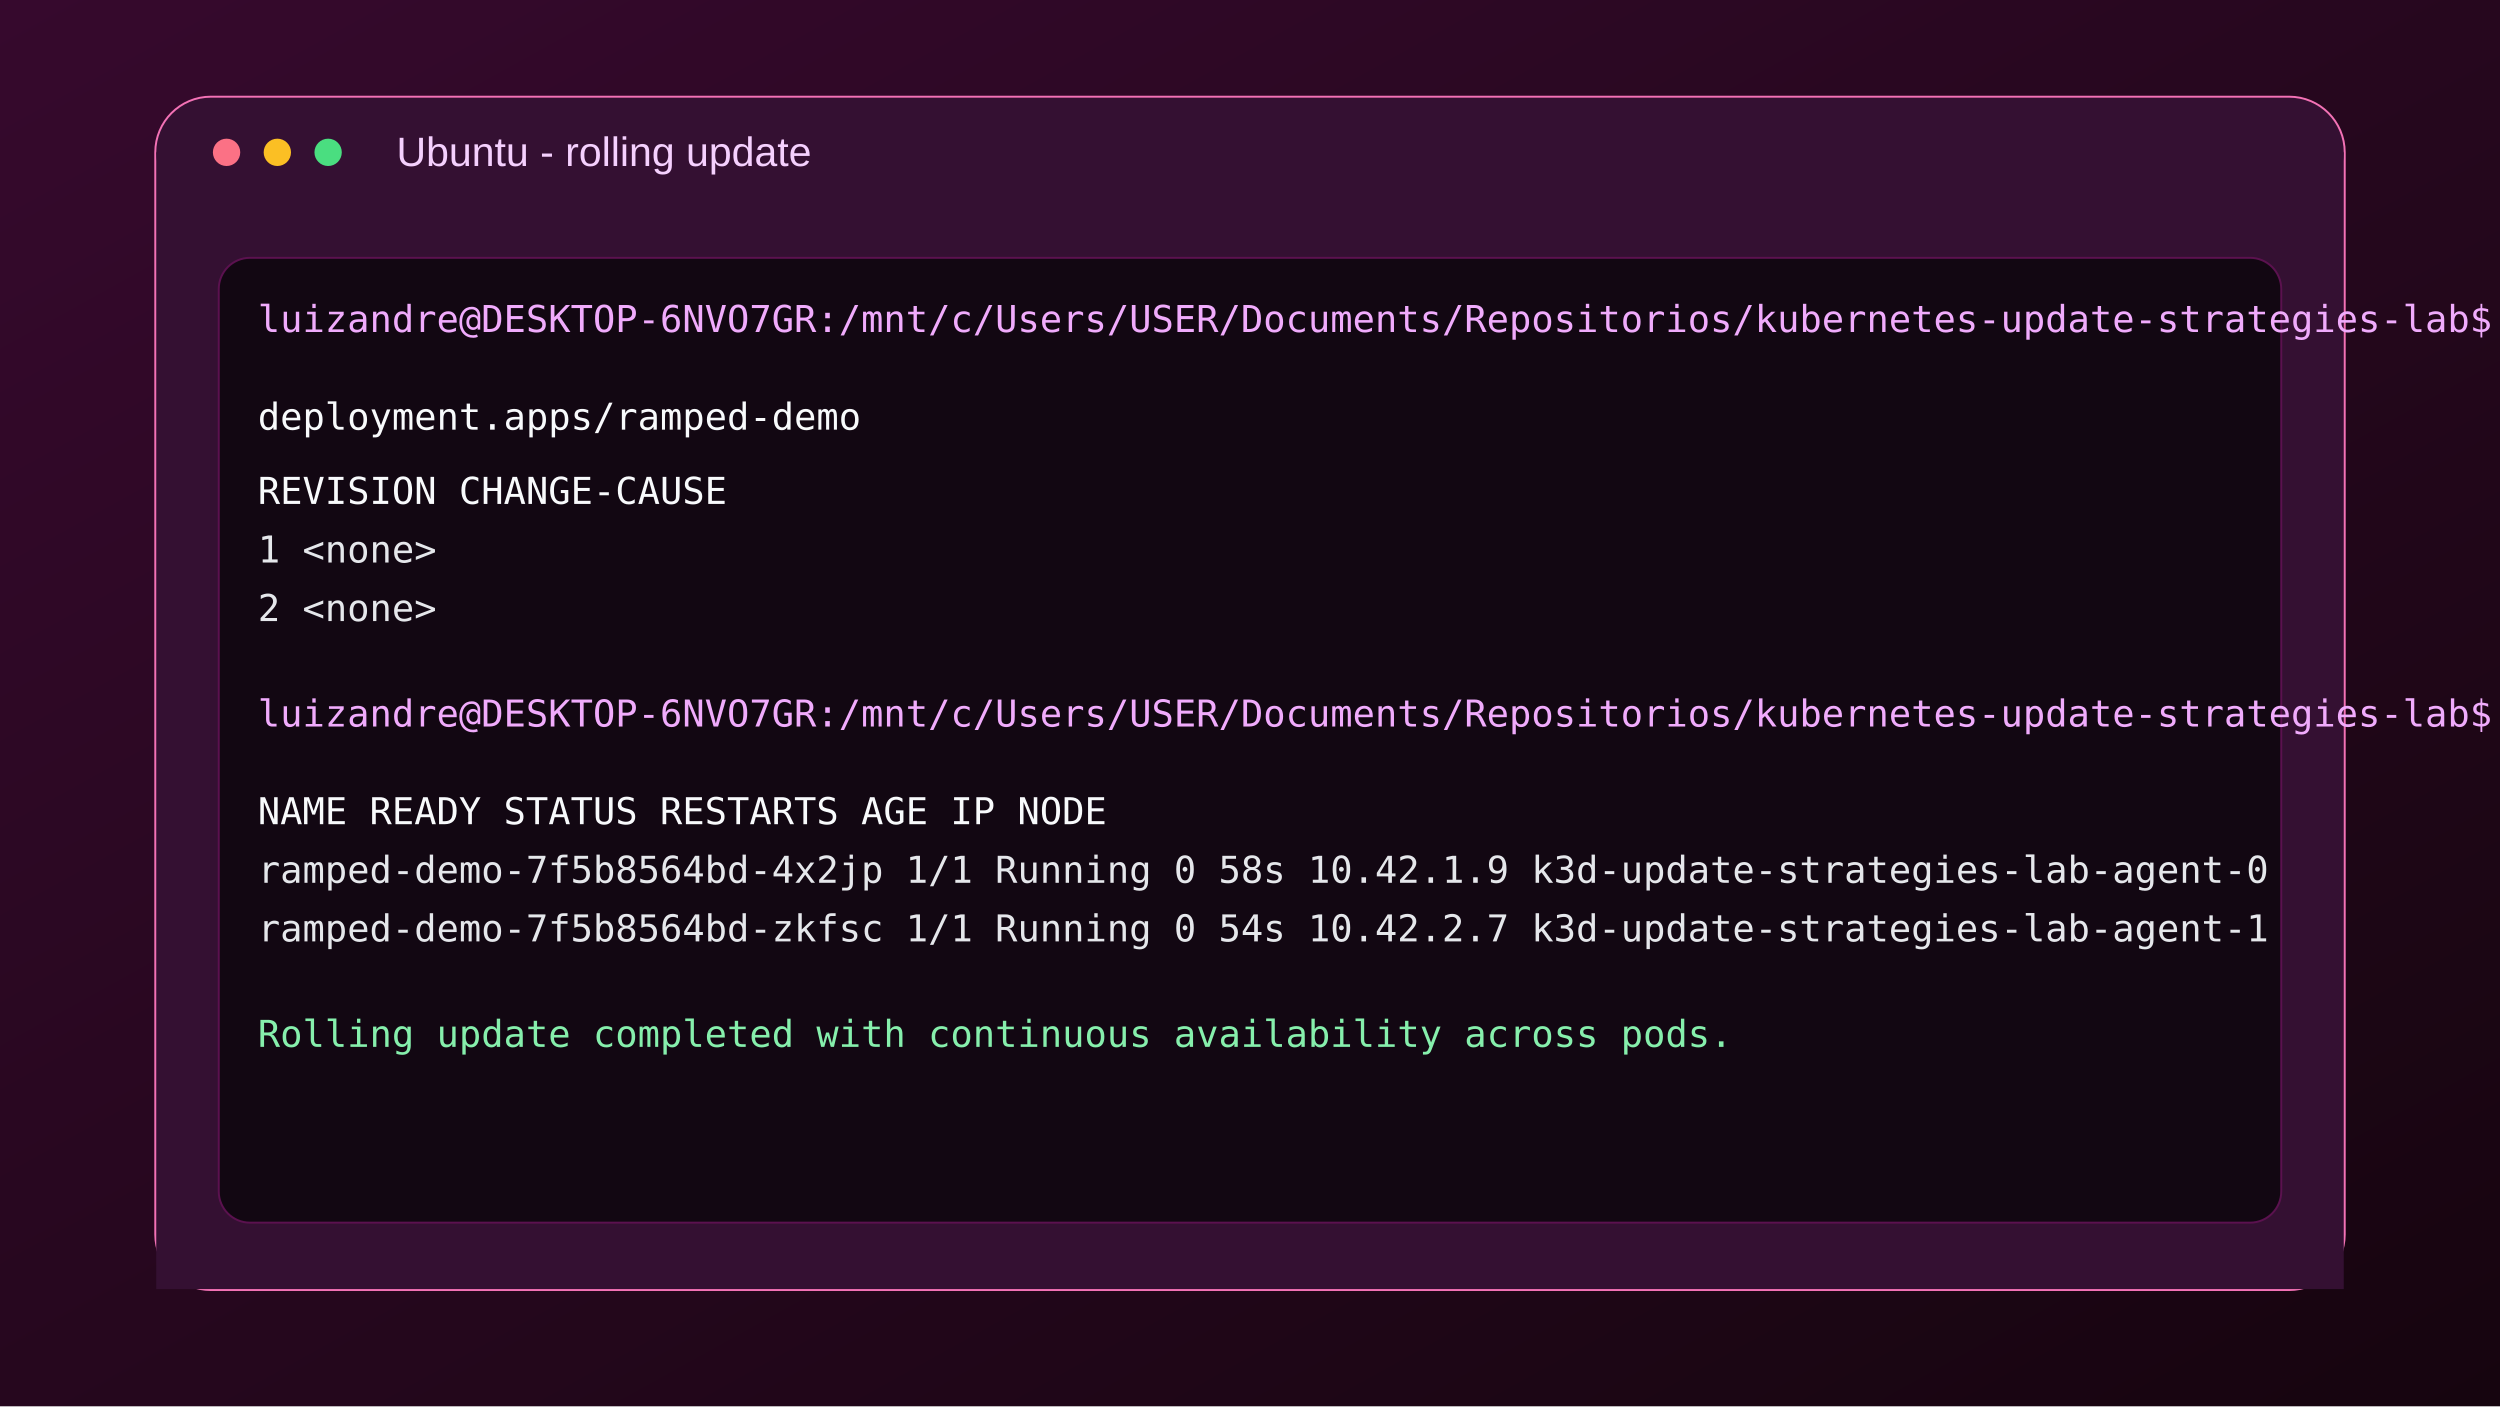
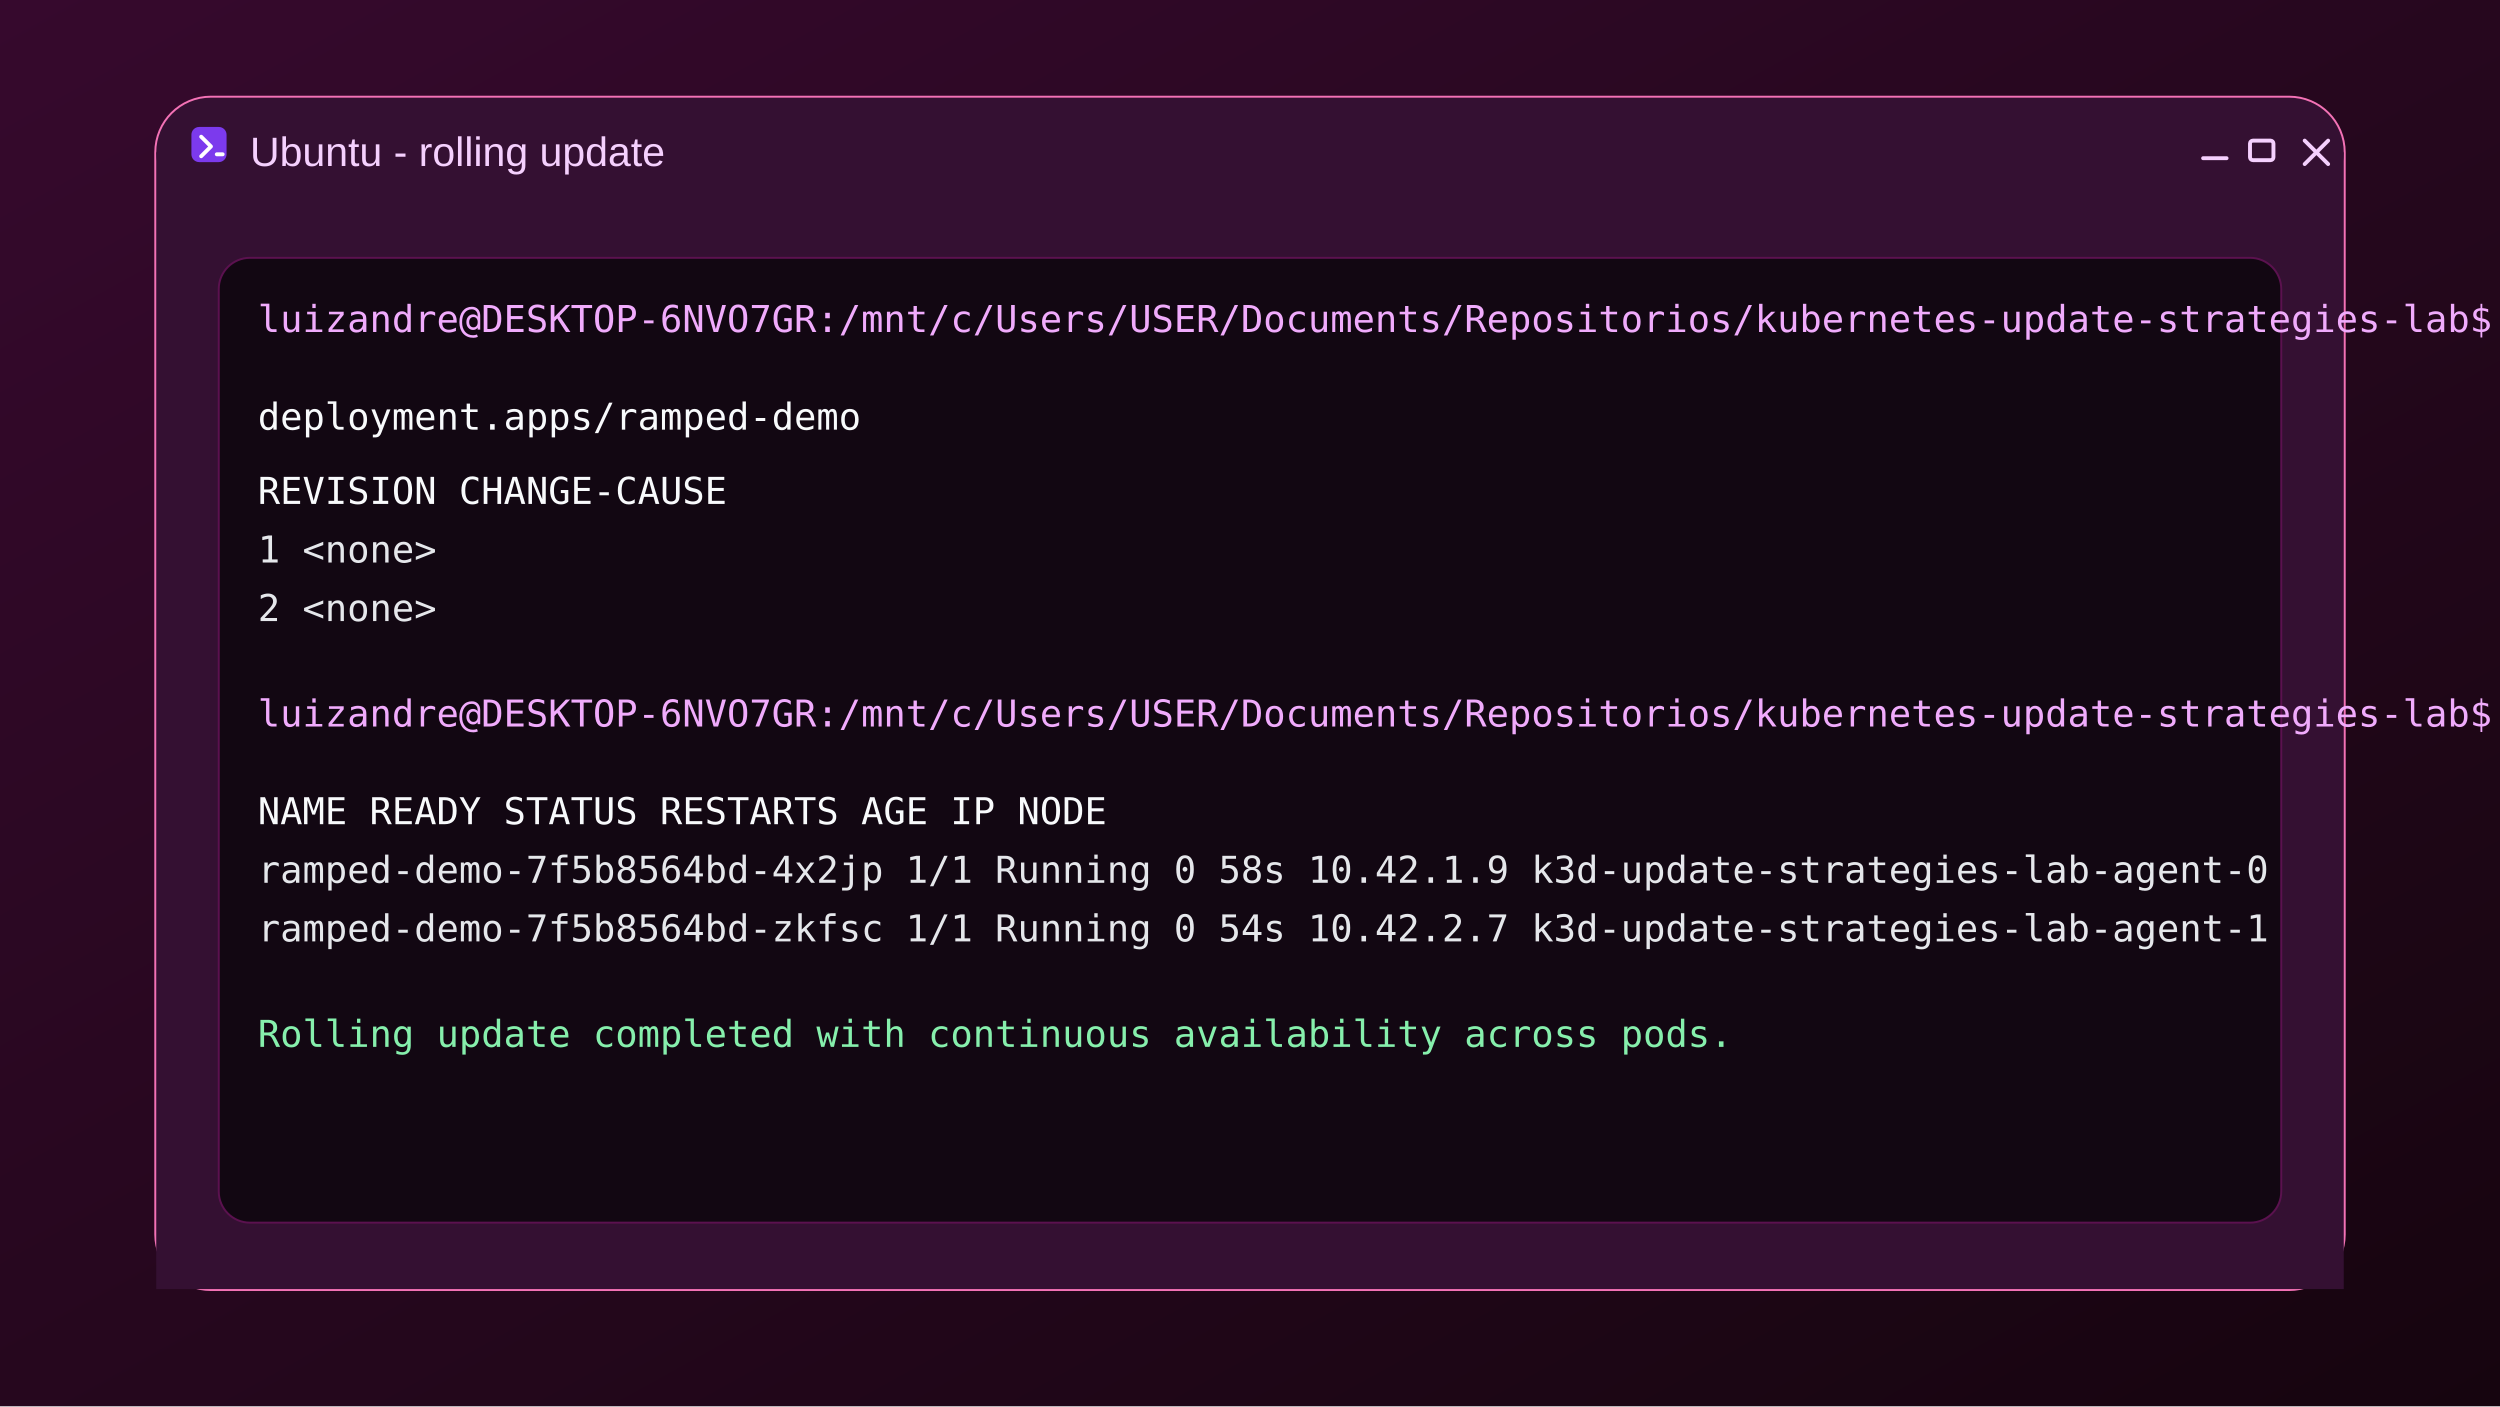
<svg xmlns="http://www.w3.org/2000/svg" width="1280" height="720" viewBox="0 0 1280 720" role="img" aria-labelledby="title desc">
  <defs>
    <linearGradient id="bg" x1="0" x2="1" y1="0" y2="1">
      <stop offset="0%" stop-color="#36092d" />
      <stop offset="100%" stop-color="#16050f" />
    </linearGradient>
  </defs>
  <rect width="1280" height="720" fill="url(#bg)" />
  <rect x="90" y="62" width="1100" height="596" rx="30" fill="#000000" opacity="0.28" />
  <rect x="80" y="50" width="1120" height="610" rx="28" fill="#1a0a18" stroke="#f472b6" stroke-width="2" />
  <rect x="80" y="50" width="1120" height="56" rx="28" fill="#341032" />
  <rect x="80" y="78" width="1120" height="582" fill="#341032" />
-   <circle cx="116" cy="78" r="7" fill="#fb7185" />
-   <circle cx="142" cy="78" r="7" fill="#fbbf24" />
-   <circle cx="168" cy="78" r="7" fill="#4ade80" />
-   <text x="203" y="85" fill="#f5d0fe" font-family="Segoe UI, Arial, sans-serif" font-size="21">Ubuntu - rolling update</text>
+   <rect x="98" y="65" width="18" height="18" rx="4" fill="#7c3aed" />
+   <path d="M103 70 l5 5 -5 5 M111 79 h3" fill="none" stroke="#ffffff" stroke-width="2" stroke-linecap="round" stroke-linejoin="round" />
+   <text x="128" y="85" fill="#f5d0fe" font-family="Segoe UI, Arial, sans-serif" font-size="21">Ubuntu - rolling update</text>
+   <g stroke="#f5d0fe" stroke-width="2" stroke-linecap="round" stroke-linejoin="round" fill="none">
+     <line x1="1128" y1="81" x2="1140" y2="81" />
+     <rect x="1152" y="72" width="12" height="10" rx="1.5" />
+     <path d="M1180 72 l12 12 M1192 72 l-12 12" />
+   </g>
  <rect x="112" y="132" width="1056" height="494" rx="16" fill="#120712" stroke="#5b114f" />
  <g font-family="Cascadia Code, Consolas, monospace" font-size="19">
    <text x="132" y="170" fill="#f0abfc">luizandre@DESKTOP-6NVO7GR:/mnt/c/Users/USER/Documents/Repositorios/kubernetes-update-strategies-lab$ kubectl rollout history deployment/ramped-demo -n update-strategies</text>
    <text x="132" y="220" fill="#f8fafc">deployment.apps/ramped-demo</text>
    <text x="132" y="258" fill="#f8fafc">REVISION  CHANGE-CAUSE</text>
    <text x="132" y="288" fill="#e5e7eb">1         &lt;none&gt;</text>
    <text x="132" y="318" fill="#e5e7eb">2         &lt;none&gt;</text>
    <text x="132" y="372" fill="#f0abfc">luizandre@DESKTOP-6NVO7GR:/mnt/c/Users/USER/Documents/Repositorios/kubernetes-update-strategies-lab$ kubectl get pods -n update-strategies -l app=ramped-demo -o wide</text>
    <text x="132" y="422" fill="#f8fafc">NAME                         READY   STATUS    RESTARTS   AGE   IP         NODE</text>
    <text x="132" y="452" fill="#e5e7eb">ramped-demo-7f5b8564bd-4x2jp 1/1     Running   0          58s   10.42.1.9  k3d-update-strategies-lab-agent-0</text>
    <text x="132" y="482" fill="#e5e7eb">ramped-demo-7f5b8564bd-zkfsc 1/1     Running   0          54s   10.42.2.7  k3d-update-strategies-lab-agent-1</text>
    <text x="132" y="536" fill="#86efac">Rolling update completed with continuous availability across pods.</text>
  </g>
</svg>
